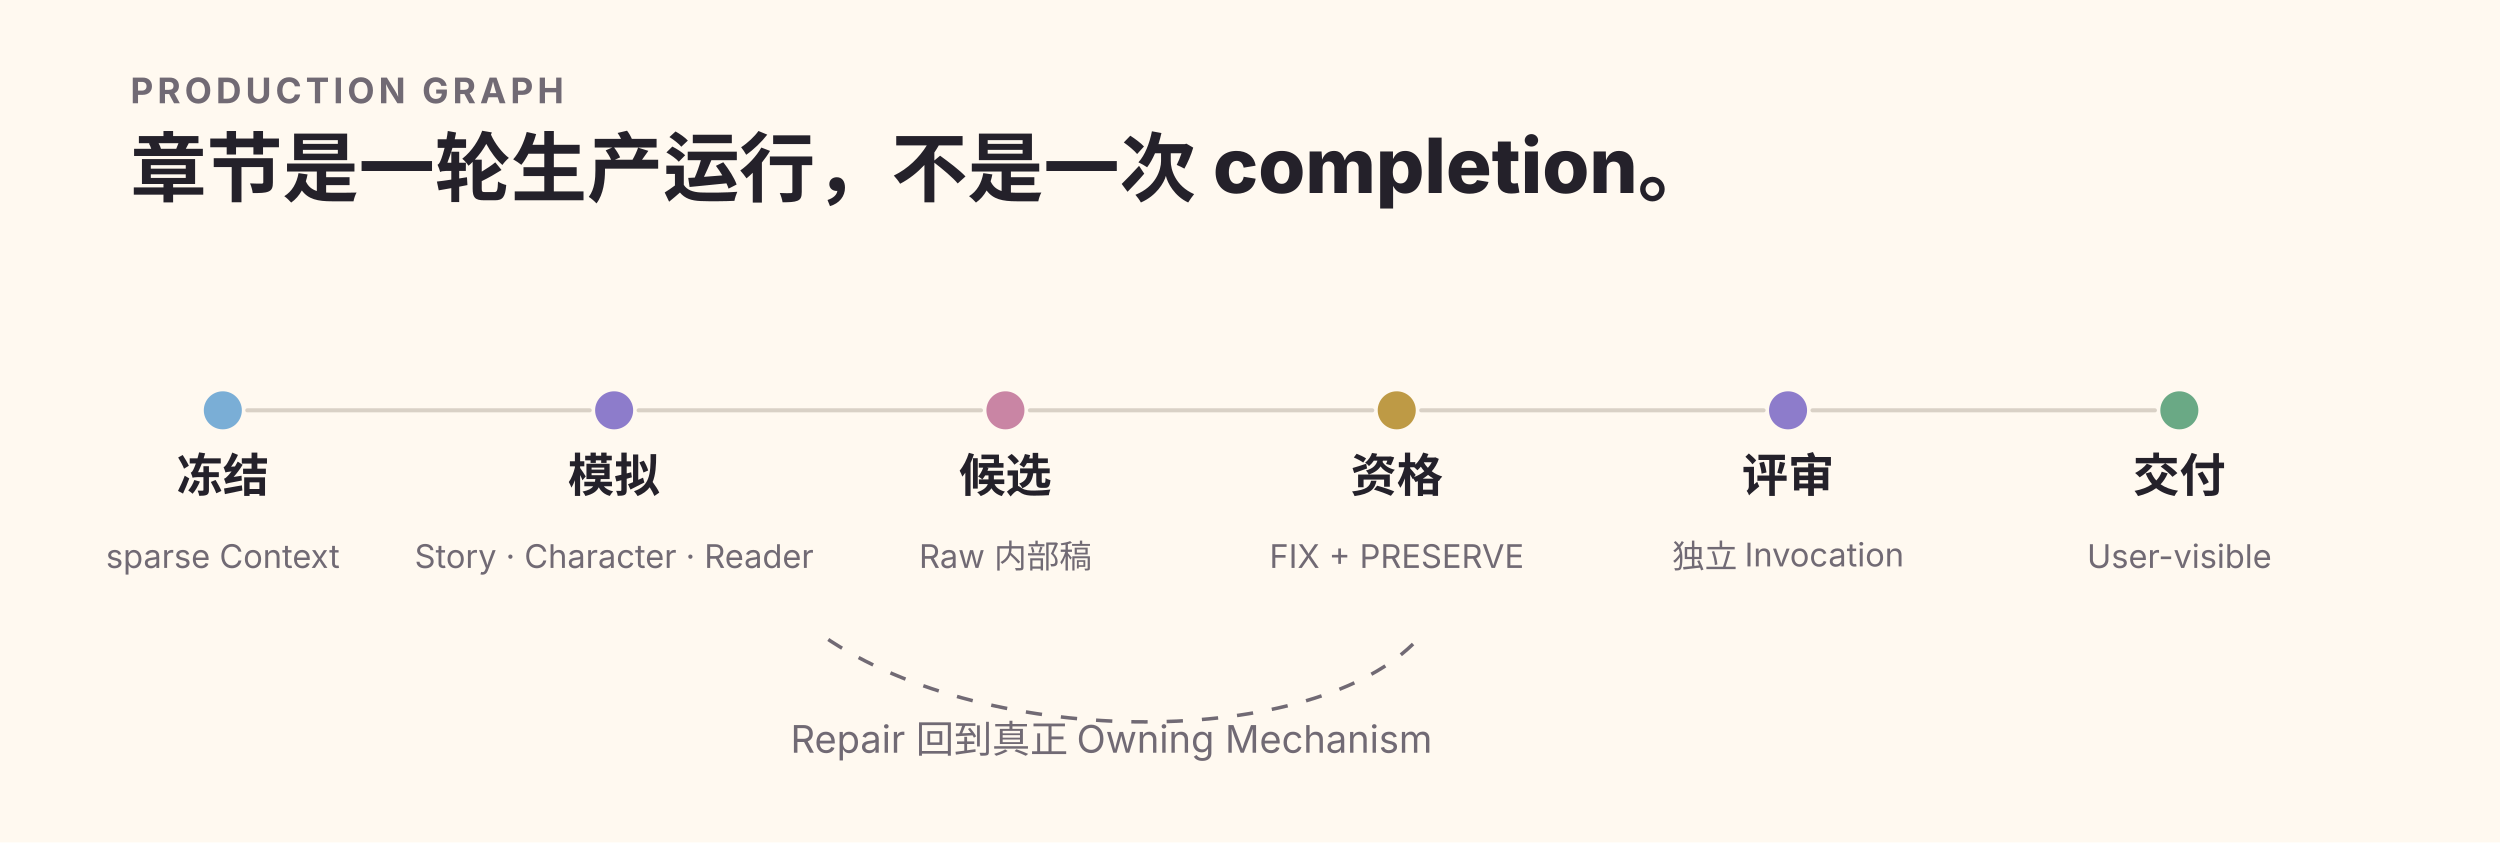
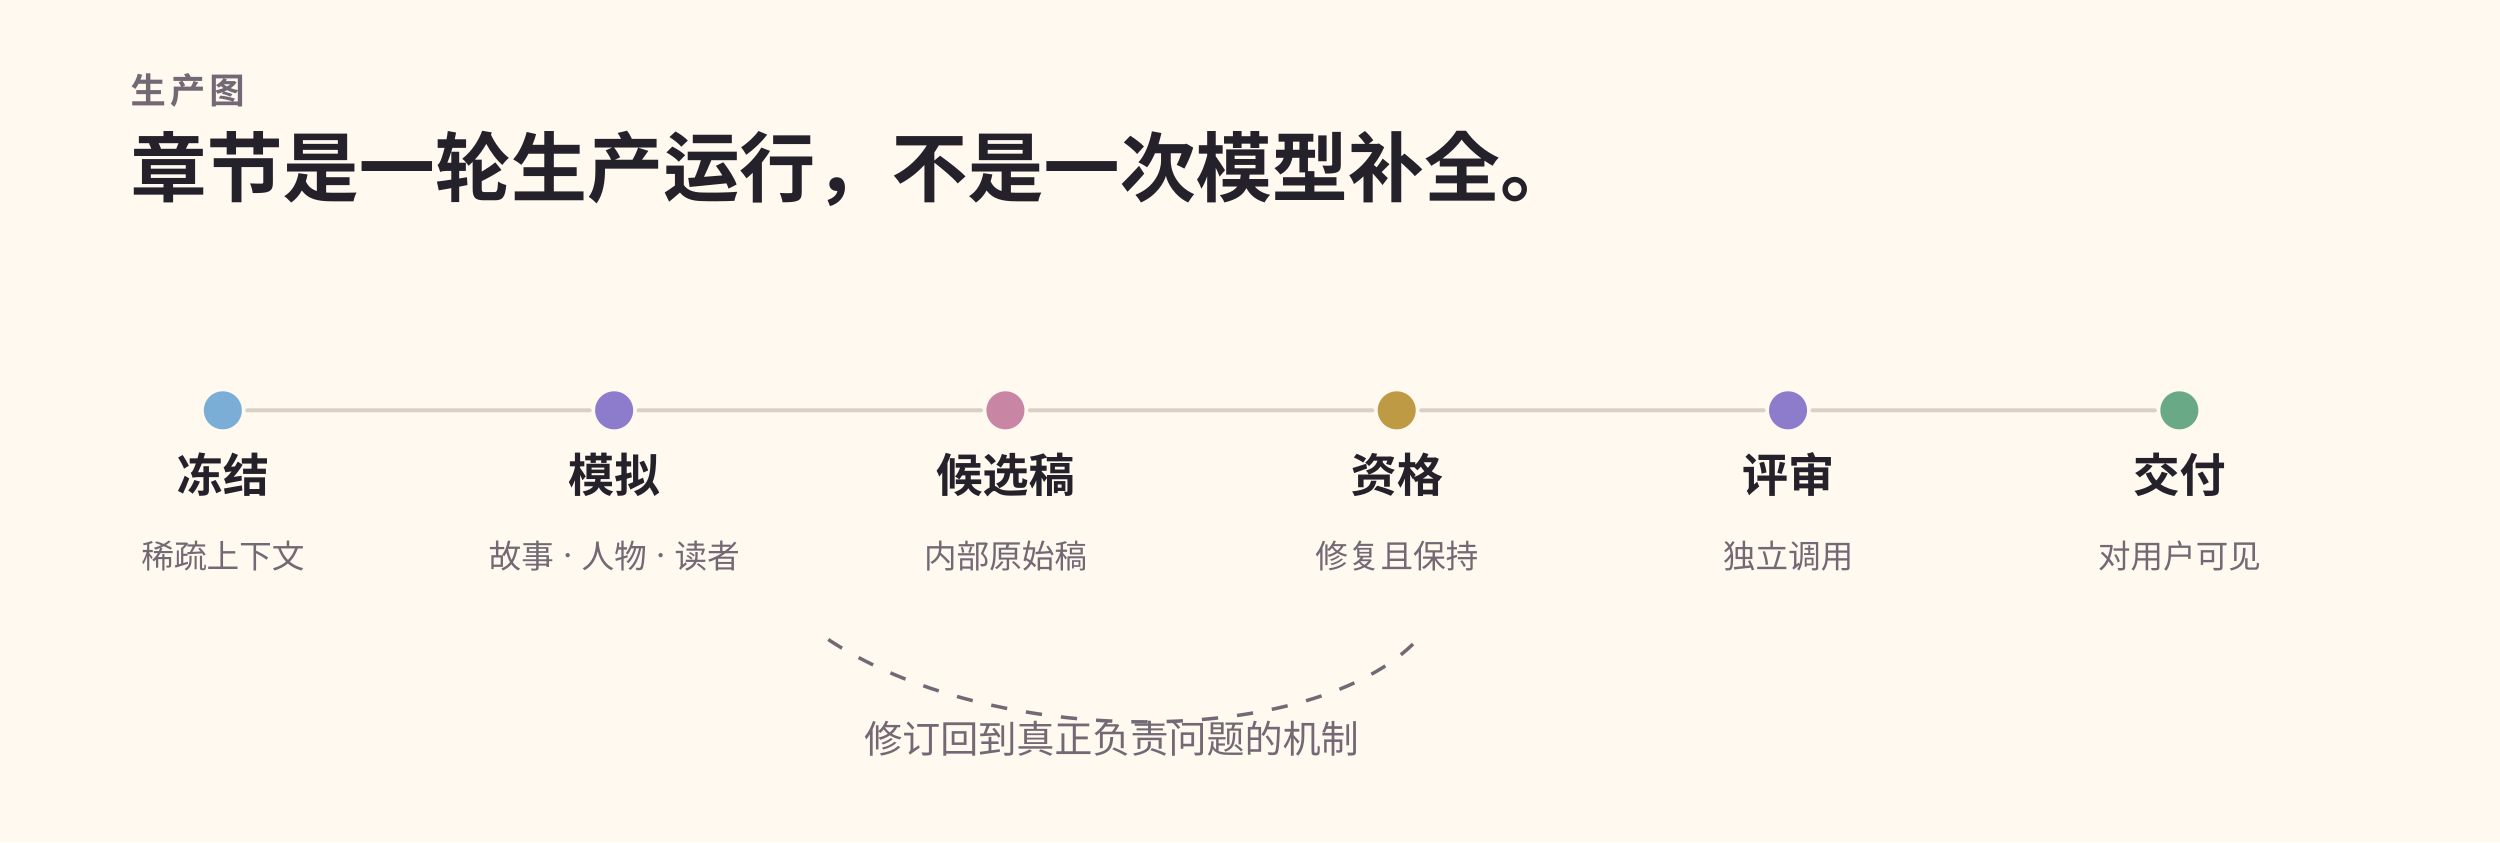
<svg xmlns="http://www.w3.org/2000/svg" viewBox="0 0 920 310" role="img" aria-labelledby="t d">
-   <style>
- text{font-family:system-ui,-apple-system,"Segoe UI",sans-serif;fill:#24212A}
- .eyebrow{font-size:13px;font-weight:700;letter-spacing:1.5px;fill:#716A74}
- .title{font-size:28px;font-weight:760}
- .label{font-size:17px;font-weight:700}
- .body{font-size:14px;fill:#716A74}
- .micro{font-size:12px;fill:#716A74}
- .line{stroke:#D9D1C6;stroke-width:1.5;fill:none;stroke-linecap:round;stroke-linejoin:round}
- .dash{stroke:#716A74;stroke-width:1.3;stroke-dasharray:6 7;fill:none}
- </style>
+   <style>text{font-family:system-ui,-apple-system,"Segoe UI",sans-serif;fill:#24212A}.eyebrow{font-size:13px;font-weight:700;letter-spacing:1.5px;fill:#716A74}.title{font-size:28px;font-weight:760}.label{font-size:17px;font-weight:700}.body{font-size:14px;fill:#716A74}.micro{font-size:12px;fill:#716A74}.line{stroke:#D9D1C6;stroke-width:1.5;fill:none;stroke-linecap:round;stroke-linejoin:round}.dash{stroke:#716A74;stroke-width:1.3;stroke-dasharray:6 7;fill:none}</style>
  <rect width="920" height="310" fill="#FFF9F0" />
-   <text x="48" y="38" class="eyebrow">PRODUCTION GRAPH</text>
-   <text x="48" y="72" class="title">章节是一轮生产运行，不是一次 completion。</text>
+   <text x="48" y="38" class="eyebrow">生产图</text>
+   <text x="48" y="72" class="title">章节是一轮生产运行，不是一次模型补全。</text>
  <circle cx="82" cy="151" r="7" fill="#7AAED6" />
  <text x="82" y="181" class="label" text-anchor="middle">冻结</text>
  <path d="M91 151 L217 151" class="line" />
  <circle cx="226" cy="151" r="7" fill="#8D7CCB" />
  <text x="226" y="181" class="label" text-anchor="middle">模拟</text>
  <path d="M235 151 L361 151" class="line" />
  <circle cx="370" cy="151" r="7" fill="#C985A4" />
-   <text x="370" y="181" class="label" text-anchor="middle">候选</text>
+   <text x="370" y="181" class="label" text-anchor="middle">候选稿</text>
  <path d="M379 151 L505 151" class="line" />
  <circle cx="514" cy="151" r="7" fill="#BE9A45" />
  <text x="514" y="181" class="label" text-anchor="middle">资格</text>
  <path d="M523 151 L649 151" class="line" />
  <circle cx="658" cy="151" r="7" fill="#8D7CCB" />
  <text x="658" y="181" class="label" text-anchor="middle">评审</text>
  <path d="M667 151 L793 151" class="line" />
  <circle cx="802" cy="151" r="7" fill="#6AA985" />
  <text x="802" y="181" class="label" text-anchor="middle">交付</text>
-   <text x="82" y="209" class="micro" text-anchor="middle">sparse Context</text>
-   <text x="226" y="209" class="micro" text-anchor="middle">Story · Character · Reader</text>
-   <text x="370" y="209" class="micro" text-anchor="middle">Raw 内部稿</text>
-   <text x="514" y="209" class="micro" text-anchor="middle">FIX + PRESERVE</text>
-   <text x="658" y="209" class="micro" text-anchor="middle">独立 Invocation</text>
-   <text x="802" y="209" class="micro" text-anchor="middle">User-visible</text>
+   <text x="82" y="209" class="micro" text-anchor="middle">稀疏上下文</text>
+   <text x="226" y="209" class="micro" text-anchor="middle">故事 · 人物 · 读者</text>
+   <text x="370" y="209" class="micro" text-anchor="middle">内部原始稿</text>
+   <text x="514" y="209" class="micro" text-anchor="middle">修复且保持</text>
+   <text x="658" y="209" class="micro" text-anchor="middle">独立调用</text>
+   <text x="802" y="209" class="micro" text-anchor="middle">对用户可见</text>
  <path d="M520 237 C480 276 360 276 300 232" class="dash" />
-   <text x="409" y="277" class="body" text-anchor="middle">Repair 回到真正 Owning Mechanism</text>
+   <text x="409" y="277" class="body" text-anchor="middle">修订回到真正负责问题的机制</text>
</svg>
